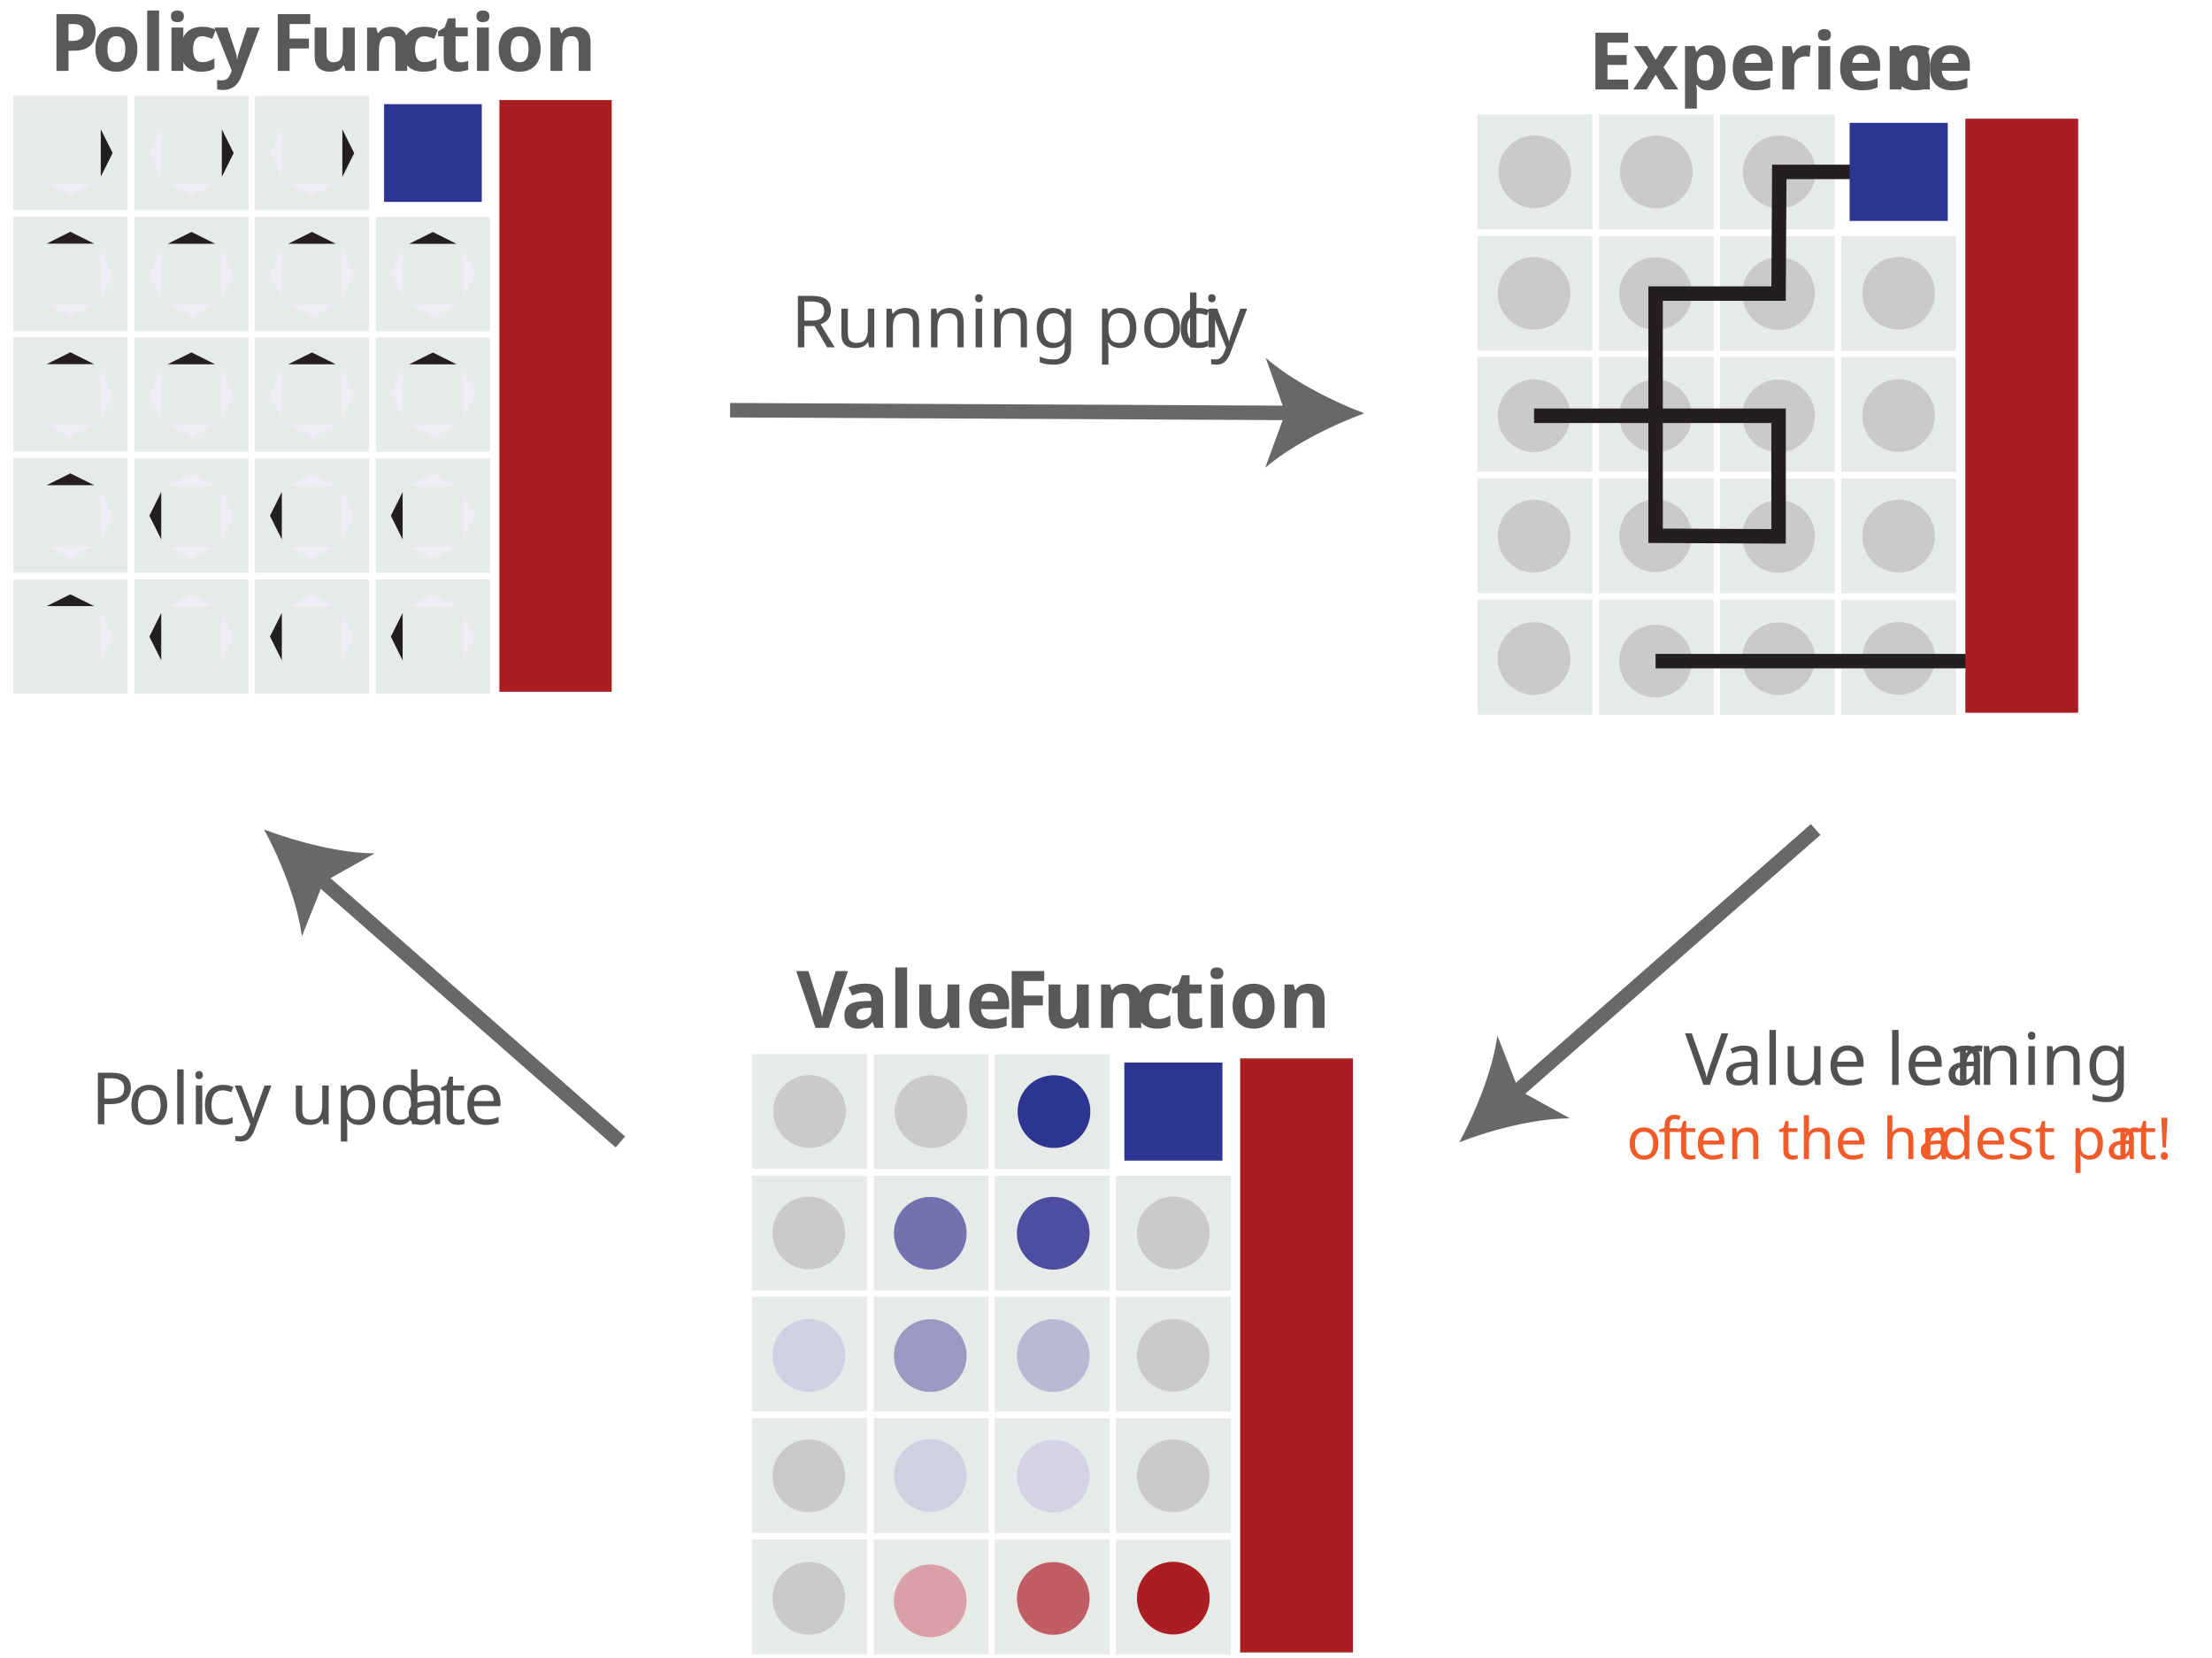
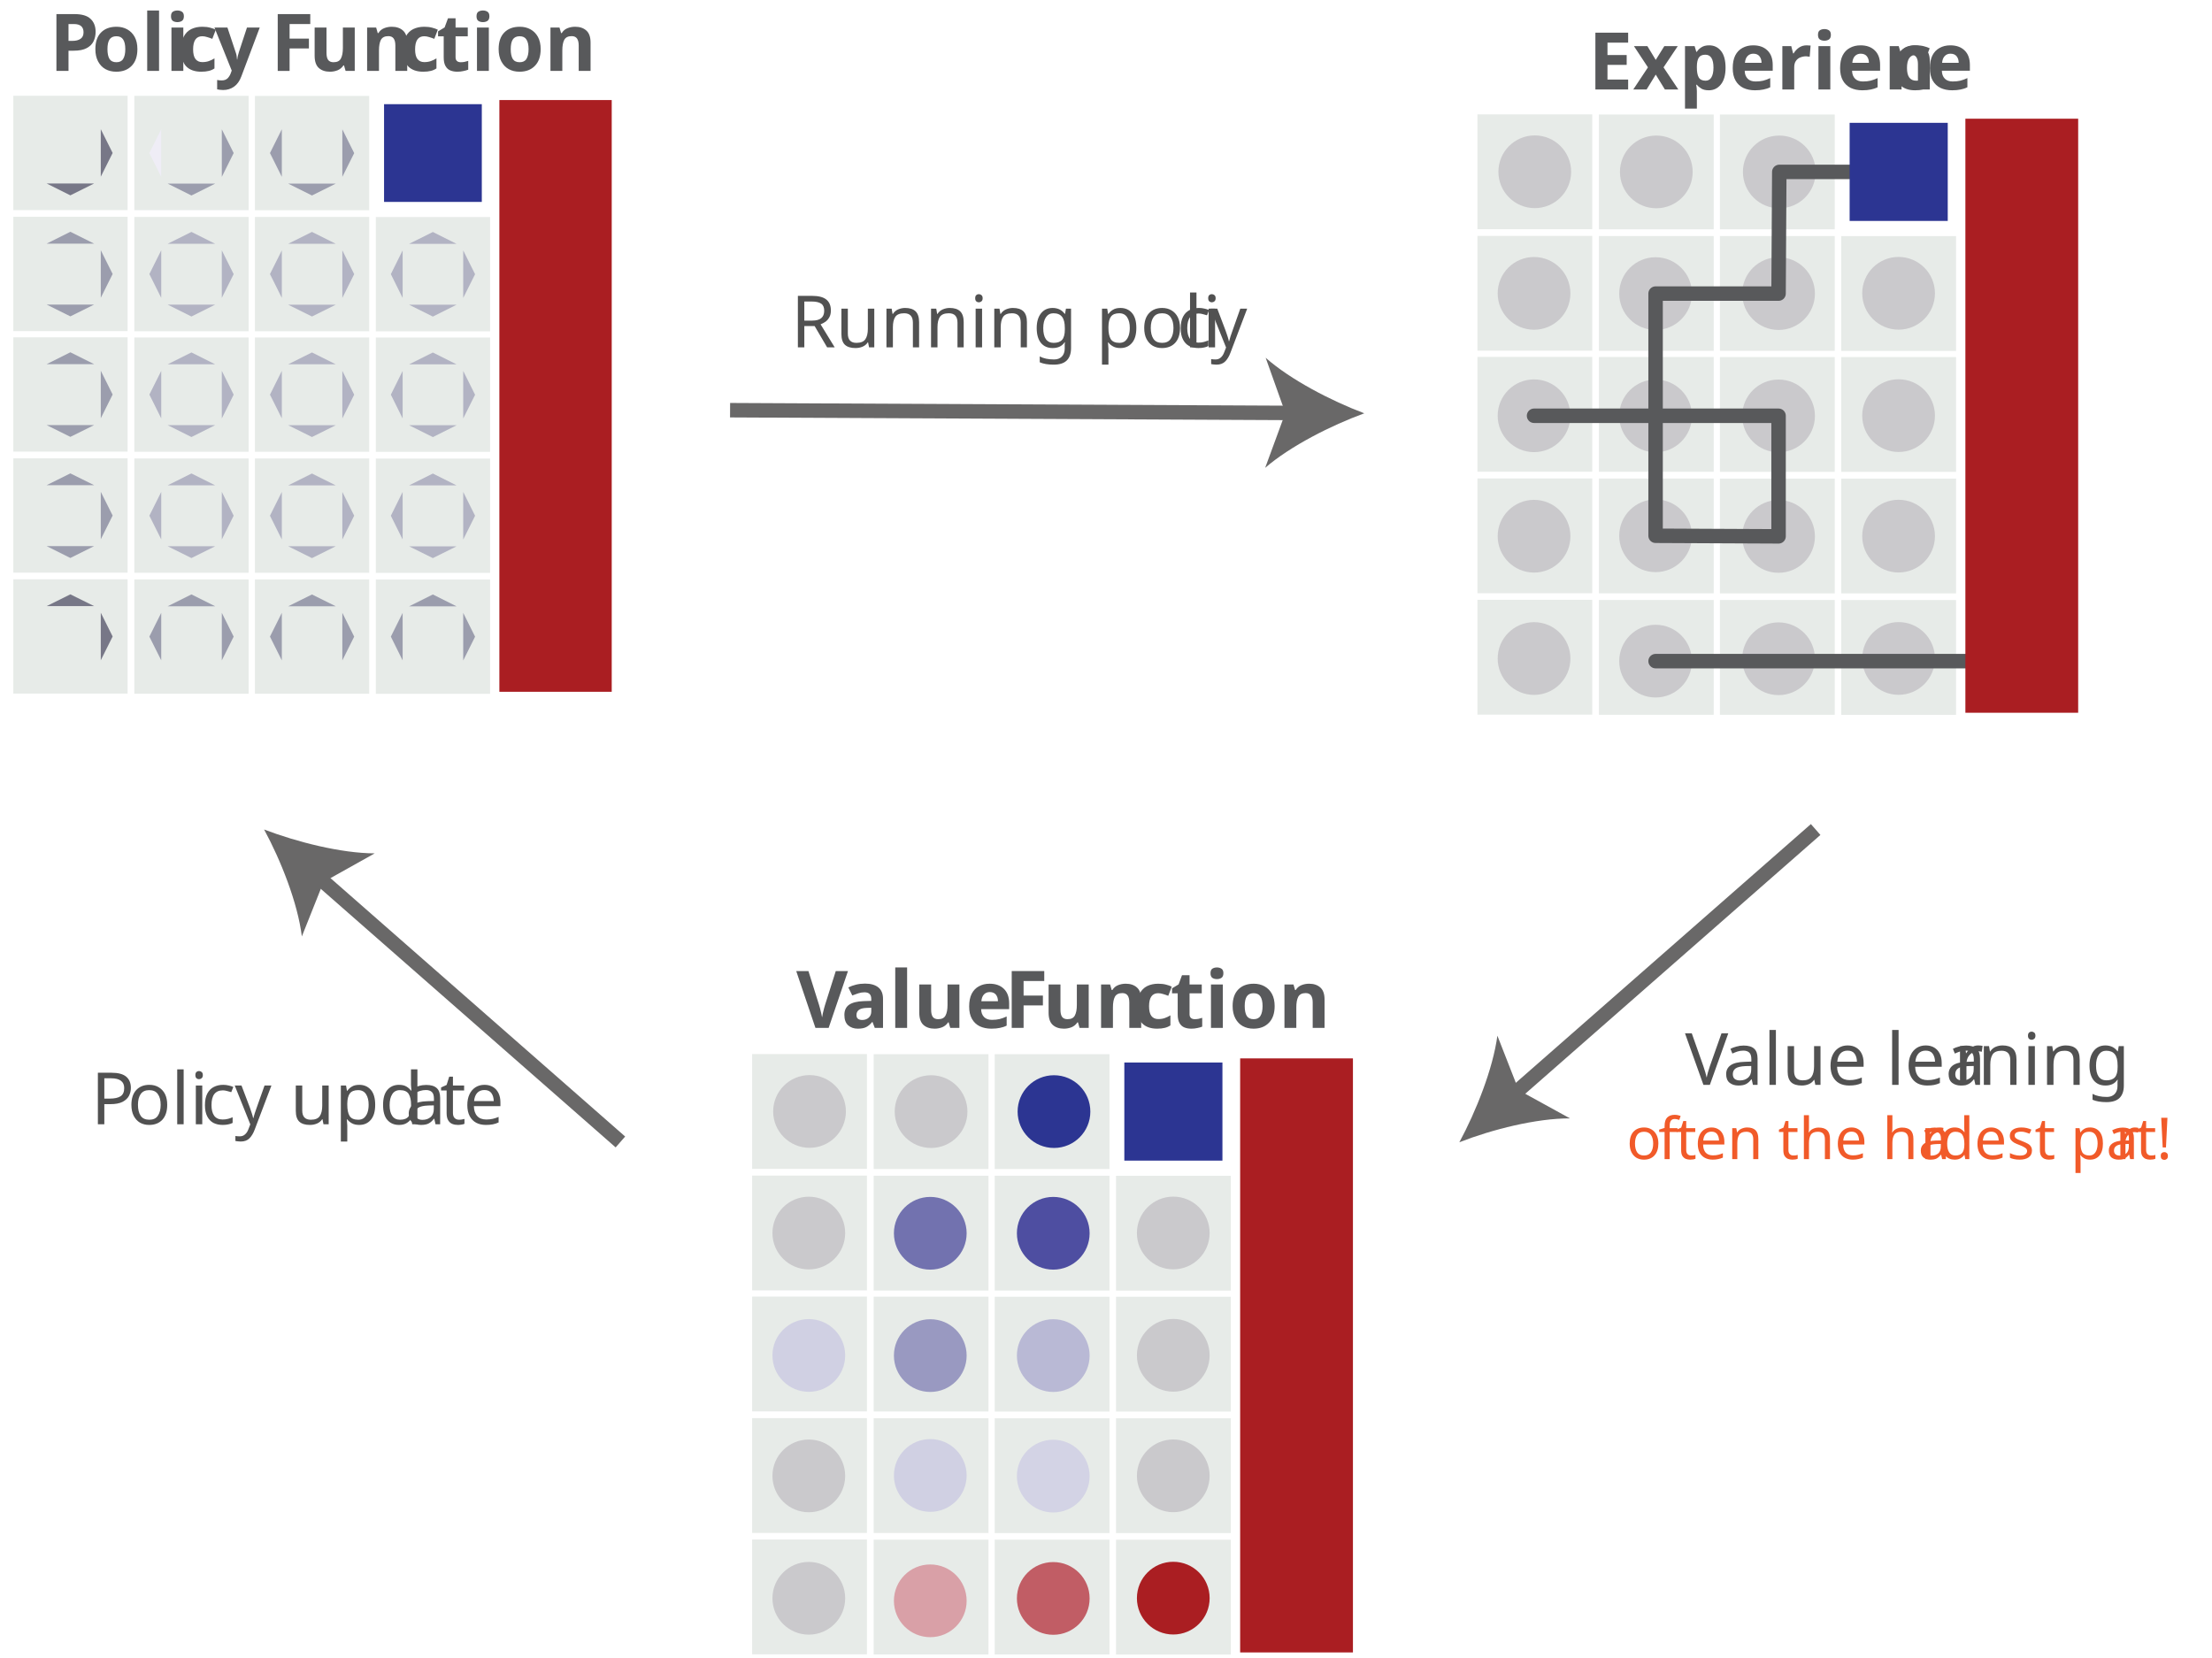
<svg xmlns="http://www.w3.org/2000/svg" id="Layer_1" data-name="Layer 1" viewBox="0 0 305.95 229.27">
  <defs>
-     <style>.cls-1{fill:#aa1e22;}.cls-2{fill:#2c3592;}.cls-3{fill:#e7ebe8;}.cls-4{fill:#efedf6;}.cls-5{fill:#231f20;}.cls-6{font-size:11px;fill:#58595b;font-family:MyriadPro-Semibold, Myriad Pro;font-weight:700;}.cls-7{letter-spacing:-0.03em;}.cls-8{letter-spacing:0.02em;}.cls-9{letter-spacing:-0.03em;}.cls-10{letter-spacing:0.01em;}.cls-11{fill:#cac9cc;}.cls-12,.cls-30{fill:none;stroke-miterlimit:10;stroke-width:2px;}.cls-12{stroke:#231f20;}.cls-13{letter-spacing:-0.01em;}.cls-14{fill:#7272af;}.cls-15{fill:#4e4ea1;}.cls-16{fill:#d0d0e3;}.cls-17{fill:#9999c1;}.cls-18{fill:#b9b9d5;}.cls-19{fill:#d3d3e5;}.cls-20{fill:#d9a0a7;}.cls-21{fill:#c15d65;}.cls-22{letter-spacing:-0.04em;}.cls-23{letter-spacing:0.02em;}.cls-24{font-size:9.98px;}.cls-24,.cls-38{fill:#515151;}.cls-24,.cls-32,.cls-38{font-family:MyriadPro-Regular, Myriad Pro;}.cls-25{letter-spacing:0.02em;}.cls-26{letter-spacing:-0.02em;}.cls-27{letter-spacing:0.02em;}.cls-28{letter-spacing:0em;}.cls-29{letter-spacing:-0.01em;}.cls-30{stroke:#696868;}.cls-31{fill:#696868;}.cls-32{font-size:8px;fill:#f15a29;}.cls-33{letter-spacing:0.01em;}.cls-34{letter-spacing:-0.01em;}.cls-35{letter-spacing:-0.01em;}.cls-36{letter-spacing:0.02em;}.cls-37{letter-spacing:0em;}.cls-38{font-size:9.98px;}.cls-39{letter-spacing:-0.03em;}.cls-40{letter-spacing:0em;}</style>
+     <style>.cls-1{fill:#aa1e22;}.cls-2{fill:#2c3592;}.cls-3{fill:#e7ebe8;}.cls-4{fill:#777787;}.cls-5{fill:#efedf6;}.cls-6{fill:#9b9dad;}.cls-7{fill:#b2b3c3;}.cls-8{font-size:11px;fill:#58595b;font-family:MyriadPro-Semibold, Myriad Pro;font-weight:700;}.cls-9{letter-spacing:-0.03em;}.cls-10{letter-spacing:0.02em;}.cls-11{letter-spacing:-0.03em;}.cls-12{letter-spacing:0.01em;}.cls-13{fill:#cac9cc;}.cls-14,.cls-32{fill:none;stroke-width:2px;}.cls-14{stroke:#58595b;stroke-linecap:round;stroke-linejoin:round;}.cls-15{letter-spacing:-0.01em;}.cls-16{fill:#7272af;}.cls-17{fill:#4e4ea1;}.cls-18{fill:#d0d0e3;}.cls-19{fill:#9999c1;}.cls-20{fill:#b9b9d5;}.cls-21{fill:#d3d3e5;}.cls-22{fill:#d9a0a7;}.cls-23{fill:#c15d65;}.cls-24{letter-spacing:-0.04em;}.cls-25{letter-spacing:0.02em;}.cls-26{font-size:9.98px;}.cls-26,.cls-40{fill:#515151;}.cls-26,.cls-34,.cls-40{font-family:MyriadPro-Regular, Myriad Pro;}.cls-27{letter-spacing:0.02em;}.cls-28{letter-spacing:-0.02em;}.cls-29{letter-spacing:0.02em;}.cls-30{letter-spacing:0em;}.cls-31{letter-spacing:-0.01em;}.cls-32{stroke:#696868;stroke-miterlimit:10;}.cls-33{fill:#696868;}.cls-34{font-size:8px;fill:#f15a29;}.cls-35{letter-spacing:0.01em;}.cls-36{letter-spacing:-0.01em;}.cls-37{letter-spacing:-0.01em;}.cls-38{letter-spacing:0.02em;}.cls-39{letter-spacing:0em;}.cls-40{font-size:9.98px;}.cls-41{letter-spacing:-0.03em;}.cls-42{letter-spacing:0em;}</style>
  </defs>
  <rect class="cls-1" x="69.07" y="13.84" width="15.54" height="81.85" />
  <rect class="cls-2" x="53.12" y="14.41" width="13.52" height="13.52" />
  <rect class="cls-3" x="1.84" y="13.25" width="15.81" height="15.81" />
  <polygon class="cls-4" points="9.73 27.02 13.02 25.38 6.45 25.38 9.73 27.02" />
-   <polygon class="cls-5" points="15.58 21.16 13.94 17.87 13.94 24.44 15.58 21.16" />
+   <polygon class="cls-4" points="15.58 21.16 13.94 17.87 13.94 24.44 15.58 21.16" />
  <rect class="cls-3" x="18.58" y="13.26" width="15.81" height="15.81" />
-   <polygon class="cls-4" points="20.66 21.17 22.3 24.46 22.3 17.88 20.66 21.17" />
-   <polygon class="cls-4" points="26.48 27.04 29.76 25.4 23.19 25.4 26.48 27.04" />
-   <polygon class="cls-5" points="32.32 21.17 30.68 17.89 30.68 24.46 32.32 21.17" />
+   <polygon class="cls-5" points="20.66 21.17 22.3 24.46 22.3 17.88 20.66 21.17" />
+   <polygon class="cls-6" points="26.48 27.04 29.76 25.4 23.19 25.4 26.48 27.04" />
+   <polygon class="cls-6" points="32.32 21.17 30.68 17.89 30.68 24.46 32.32 21.17" />
  <rect class="cls-3" x="35.26" y="13.27" width="15.81" height="15.81" />
-   <polygon class="cls-4" points="37.34 21.17 38.98 24.46 38.98 17.88 37.34 21.17" />
-   <polygon class="cls-4" points="43.15 27.04 46.44 25.4 39.86 25.4 43.15 27.04" />
-   <polygon class="cls-5" points="48.99 21.18 47.35 17.89 47.35 24.46 48.99 21.18" />
+   <polygon class="cls-6" points="37.34 21.17 38.98 24.46 38.98 17.88 37.34 21.17" />
+   <polygon class="cls-6" points="43.15 27.04 46.44 25.4 39.86 25.4 43.15 27.04" />
+   <polygon class="cls-6" points="48.99 21.18 47.35 17.89 47.35 24.46 48.99 21.18" />
  <rect class="cls-3" x="1.84" y="29.99" width="15.81" height="15.81" />
-   <polygon class="cls-4" points="9.73 43.76 13.02 42.13 6.45 42.13 9.73 43.76" />
-   <polygon class="cls-4" points="15.58 37.9 13.94 34.61 13.94 41.19 15.58 37.9" />
-   <polygon class="cls-5" points="9.73 32.06 6.45 33.7 13.02 33.7 9.73 32.06" />
+   <polygon class="cls-6" points="9.73 43.76 13.02 42.13 6.45 42.13 9.73 43.76" />
+   <polygon class="cls-6" points="15.58 37.9 13.94 34.61 13.94 41.19 15.58 37.9" />
+   <polygon class="cls-6" points="9.73 32.06 6.45 33.7 13.02 33.7 9.73 32.06" />
  <rect class="cls-3" x="18.58" y="30.01" width="15.81" height="15.81" />
-   <polygon class="cls-4" points="20.66 37.91 22.3 41.2 22.3 34.62 20.66 37.91" />
-   <polygon class="cls-4" points="26.48 43.78 29.76 42.14 23.19 42.14 26.48 43.78" />
-   <polygon class="cls-4" points="32.32 37.92 30.68 34.63 30.68 41.2 32.32 37.92" />
-   <polygon class="cls-5" points="26.48 32.08 23.19 33.72 29.76 33.72 26.48 32.08" />
+   <polygon class="cls-7" points="20.66 37.91 22.3 41.2 22.3 34.62 20.66 37.91" />
+   <polygon class="cls-7" points="26.48 43.78 29.76 42.14 23.19 42.14 26.48 43.78" />
+   <polygon class="cls-7" points="32.32 37.92 30.68 34.63 30.68 41.2 32.32 37.92" />
+   <polygon class="cls-7" points="26.48 32.08 23.19 33.72 29.76 33.72 26.48 32.08" />
  <rect class="cls-3" x="35.26" y="30.01" width="15.81" height="15.81" />
-   <polygon class="cls-4" points="37.34 37.91 38.98 41.2 38.98 34.63 37.34 37.91" />
-   <polygon class="cls-4" points="43.15 43.78 46.44 42.15 39.86 42.15 43.15 43.78" />
-   <polygon class="cls-4" points="48.99 37.92 47.35 34.63 47.35 41.21 48.99 37.92" />
-   <polygon class="cls-5" points="43.15 32.08 39.86 33.72 46.44 33.72 43.15 32.08" />
+   <polygon class="cls-7" points="37.34 37.91 38.98 41.2 38.98 34.63 37.34 37.91" />
+   <polygon class="cls-7" points="43.15 43.78 46.44 42.15 39.86 42.15 43.15 43.78" />
+   <polygon class="cls-7" points="48.99 37.92 47.35 34.63 47.35 41.21 48.99 37.92" />
+   <polygon class="cls-7" points="43.15 32.08 39.86 33.72 46.44 33.72 43.15 32.08" />
  <rect class="cls-3" x="51.98" y="30.02" width="15.81" height="15.81" />
-   <polygon class="cls-4" points="54.06 37.92 55.69 41.21 55.69 34.63 54.06 37.92" />
-   <polygon class="cls-4" points="59.87 43.79 63.15 42.15 56.58 42.15 59.87 43.79" />
-   <polygon class="cls-4" points="65.71 37.93 64.07 34.64 64.07 41.21 65.71 37.93" />
-   <polygon class="cls-5" points="59.87 32.09 56.58 33.73 63.15 33.73 59.87 32.09" />
+   <polygon class="cls-7" points="54.06 37.92 55.69 41.21 55.69 34.63 54.06 37.92" />
+   <polygon class="cls-7" points="59.87 43.79 63.15 42.15 56.58 42.15 59.87 43.79" />
+   <polygon class="cls-7" points="65.71 37.93 64.07 34.64 64.07 41.21 65.71 37.93" />
+   <polygon class="cls-7" points="59.87 32.09 56.58 33.73 63.15 33.73 59.87 32.09" />
  <rect class="cls-3" x="1.84" y="46.66" width="15.81" height="15.81" />
-   <polygon class="cls-4" points="9.73 60.43 13.02 58.8 6.45 58.8 9.73 60.43" />
-   <polygon class="cls-4" points="15.58 54.57 13.94 51.28 13.94 57.86 15.58 54.57" />
-   <polygon class="cls-5" points="9.73 48.73 6.45 50.37 13.02 50.37 9.73 48.73" />
+   <polygon class="cls-6" points="9.73 60.43 13.02 58.8 6.45 58.8 9.73 60.43" />
+   <polygon class="cls-6" points="15.58 54.57 13.94 51.28 13.94 57.86 15.58 54.57" />
+   <polygon class="cls-6" points="9.73 48.73 6.45 50.37 13.02 50.37 9.73 48.73" />
  <rect class="cls-3" x="18.58" y="46.68" width="15.81" height="15.81" />
-   <polygon class="cls-4" points="20.66 54.58 22.3 57.87 22.3 51.3 20.66 54.58" />
-   <polygon class="cls-4" points="26.48 60.45 29.76 58.81 23.19 58.81 26.48 60.45" />
-   <polygon class="cls-4" points="32.32 54.59 30.68 51.3 30.68 57.88 32.32 54.59" />
-   <polygon class="cls-5" points="26.48 48.75 23.19 50.39 29.76 50.39 26.48 48.75" />
+   <polygon class="cls-7" points="20.66 54.58 22.3 57.87 22.3 51.3 20.66 54.58" />
+   <polygon class="cls-7" points="26.48 60.45 29.76 58.81 23.19 58.81 26.48 60.45" />
+   <polygon class="cls-7" points="32.32 54.59 30.68 51.3 30.68 57.88 32.32 54.59" />
+   <polygon class="cls-7" points="26.48 48.75 23.19 50.39 29.76 50.39 26.48 48.75" />
  <rect class="cls-3" x="35.26" y="46.68" width="15.81" height="15.81" />
-   <polygon class="cls-4" points="37.34 54.59 38.98 57.87 38.98 51.3 37.34 54.59" />
-   <polygon class="cls-4" points="43.15 60.45 46.44 58.82 39.86 58.82 43.15 60.45" />
-   <polygon class="cls-4" points="48.99 54.59 47.35 51.3 47.35 57.88 48.99 54.59" />
-   <polygon class="cls-5" points="43.15 48.75 39.86 50.39 46.44 50.39 43.15 48.75" />
+   <polygon class="cls-7" points="37.34 54.59 38.98 57.87 38.98 51.3 37.34 54.59" />
+   <polygon class="cls-7" points="43.15 60.45 46.44 58.82 39.86 58.82 43.15 60.45" />
+   <polygon class="cls-7" points="48.99 54.59 47.35 51.3 47.35 57.88 48.99 54.59" />
+   <polygon class="cls-7" points="43.15 48.75 39.86 50.39 46.44 50.39 43.15 48.75" />
  <rect class="cls-3" x="51.98" y="46.69" width="15.81" height="15.81" />
-   <polygon class="cls-4" points="54.06 54.59 55.69 57.88 55.69 51.31 54.06 54.59" />
-   <polygon class="cls-4" points="59.87 60.46 63.15 58.82 56.58 58.82 59.87 60.46" />
-   <polygon class="cls-4" points="65.71 54.6 64.07 51.31 64.07 57.88 65.71 54.6" />
-   <polygon class="cls-5" points="59.87 48.76 56.58 50.4 63.15 50.4 59.87 48.76" />
+   <polygon class="cls-7" points="54.06 54.59 55.69 57.88 55.69 51.31 54.06 54.59" />
+   <polygon class="cls-7" points="59.87 60.46 63.15 58.82 56.58 58.82 59.87 60.46" />
+   <polygon class="cls-7" points="65.71 54.6 64.07 51.31 64.07 57.88 65.71 54.6" />
+   <polygon class="cls-7" points="59.87 48.76 56.58 50.4 63.15 50.4 59.87 48.76" />
  <rect class="cls-3" x="1.84" y="63.4" width="15.81" height="15.81" />
-   <polygon class="cls-4" points="9.73 77.18 13.02 75.54 6.45 75.54 9.73 77.18" />
-   <polygon class="cls-4" points="15.58 71.31 13.94 68.03 13.94 74.6 15.58 71.31" />
-   <polygon class="cls-5" points="9.73 65.48 6.45 67.11 13.02 67.11 9.73 65.48" />
+   <polygon class="cls-6" points="9.73 77.18 13.02 75.54 6.45 75.54 9.73 77.18" />
+   <polygon class="cls-6" points="15.58 71.31 13.94 68.03 13.94 74.6 15.58 71.31" />
+   <polygon class="cls-6" points="9.73 65.48 6.45 67.11 13.02 67.11 9.73 65.48" />
  <rect class="cls-3" x="18.58" y="63.42" width="15.81" height="15.81" />
-   <polygon class="cls-5" points="20.66 71.33 22.3 74.61 22.3 68.04 20.66 71.33" />
-   <polygon class="cls-4" points="26.48 77.19 29.76 75.56 23.19 75.56 26.48 77.19" />
-   <polygon class="cls-4" points="32.32 71.33 30.68 68.04 30.68 74.62 32.32 71.33" />
-   <polygon class="cls-4" points="26.48 65.49 23.19 67.13 29.76 67.13 26.48 65.49" />
+   <polygon class="cls-7" points="20.66 71.33 22.3 74.61 22.3 68.04 20.66 71.33" />
+   <polygon class="cls-7" points="26.48 77.19 29.76 75.56 23.19 75.56 26.48 77.19" />
+   <polygon class="cls-7" points="32.32 71.33 30.68 68.04 30.68 74.62 32.32 71.33" />
+   <polygon class="cls-7" points="26.48 65.49 23.19 67.13 29.76 67.13 26.48 65.49" />
  <rect class="cls-3" x="35.26" y="63.42" width="15.81" height="15.81" />
-   <polygon class="cls-5" points="37.34 71.33 38.98 74.62 38.98 68.04 37.34 71.33" />
-   <polygon class="cls-4" points="43.15 77.2 46.44 75.56 39.86 75.56 43.15 77.2" />
-   <polygon class="cls-4" points="48.99 71.33 47.35 68.05 47.35 74.62 48.99 71.33" />
-   <polygon class="cls-4" points="43.15 65.5 39.86 67.14 46.44 67.14 43.15 65.5" />
+   <polygon class="cls-7" points="37.34 71.33 38.98 74.62 38.98 68.04 37.34 71.33" />
+   <polygon class="cls-7" points="43.15 77.2 46.44 75.56 39.86 75.56 43.15 77.2" />
+   <polygon class="cls-7" points="48.99 71.33 47.35 68.05 47.35 74.62 48.99 71.33" />
+   <polygon class="cls-7" points="43.15 65.5 39.86 67.14 46.44 67.14 43.15 65.5" />
  <rect class="cls-3" x="51.98" y="63.43" width="15.81" height="15.81" />
-   <polygon class="cls-5" points="54.06 71.34 55.69 74.62 55.69 68.05 54.06 71.34" />
-   <polygon class="cls-4" points="59.87 77.2 63.15 75.57 56.58 75.57 59.87 77.2" />
-   <polygon class="cls-4" points="65.71 71.34 64.07 68.05 64.07 74.63 65.71 71.34" />
-   <polygon class="cls-4" points="59.87 65.5 56.58 67.14 63.15 67.14 59.87 65.5" />
+   <polygon class="cls-7" points="54.06 71.34 55.69 74.62 55.69 68.05 54.06 71.34" />
+   <polygon class="cls-7" points="59.87 77.2 63.15 75.57 56.58 75.57 59.87 77.2" />
+   <polygon class="cls-7" points="65.71 71.34 64.07 68.05 64.07 74.63 65.71 71.34" />
+   <polygon class="cls-7" points="59.87 65.5 56.58 67.14 63.15 67.14 59.87 65.5" />
  <rect class="cls-3" x="1.84" y="80.13" width="15.81" height="15.81" />
  <polygon class="cls-4" points="15.58 88.04 13.94 84.75 13.94 91.33 15.58 88.04" />
-   <polygon class="cls-5" points="9.73 82.21 6.45 83.84 13.02 83.84 9.73 82.21" />
+   <polygon class="cls-4" points="9.73 82.21 6.45 83.84 13.02 83.84 9.73 82.21" />
  <rect class="cls-3" x="18.58" y="80.15" width="15.81" height="15.81" />
-   <polygon class="cls-5" points="20.66 88.06 22.3 91.34 22.3 84.77 20.66 88.06" />
-   <polygon class="cls-4" points="32.32 88.06 30.68 84.77 30.68 91.35 32.32 88.06" />
-   <polygon class="cls-4" points="26.48 82.22 23.19 83.86 29.76 83.86 26.48 82.22" />
+   <polygon class="cls-6" points="20.66 88.06 22.3 91.34 22.3 84.77 20.66 88.06" />
+   <polygon class="cls-6" points="32.32 88.06 30.68 84.77 30.68 91.35 32.32 88.06" />
+   <polygon class="cls-6" points="26.48 82.22 23.19 83.86 29.76 83.86 26.48 82.22" />
  <rect class="cls-3" x="35.26" y="80.15" width="15.81" height="15.81" />
-   <polygon class="cls-5" points="37.34 88.06 38.98 91.35 38.98 84.77 37.34 88.06" />
-   <polygon class="cls-4" points="48.99 88.06 47.35 84.77 47.35 91.35 48.99 88.06" />
-   <polygon class="cls-4" points="43.15 82.23 39.86 83.86 46.44 83.86 43.15 82.23" />
+   <polygon class="cls-6" points="37.34 88.06 38.98 91.35 38.98 84.77 37.34 88.06" />
+   <polygon class="cls-6" points="48.99 88.06 47.35 84.77 47.35 91.35 48.99 88.06" />
+   <polygon class="cls-6" points="43.15 82.23 39.86 83.86 46.44 83.86 43.15 82.23" />
  <rect class="cls-3" x="51.98" y="80.16" width="15.81" height="15.81" />
-   <polygon class="cls-5" points="54.06 88.06 55.69 91.35 55.69 84.78 54.06 88.06" />
-   <polygon class="cls-4" points="65.71 88.07 64.07 84.78 64.07 91.36 65.71 88.07" />
-   <polygon class="cls-4" points="59.87 82.23 56.58 83.87 63.15 83.87 59.87 82.23" />
-   <text class="cls-6" transform="translate(6.82 9.81)">
-     <tspan class="cls-7">P</tspan>
+   <polygon class="cls-6" points="54.06 88.06 55.69 91.35 55.69 84.78 54.06 88.06" />
+   <polygon class="cls-6" points="65.71 88.07 64.07 84.78 64.07 91.36 65.71 88.07" />
+   <polygon class="cls-6" points="59.87 82.23 56.58 83.87 63.15 83.87 59.87 82.23" />
+   <text class="cls-8" transform="translate(6.82 9.81)">
+     <tspan class="cls-9">P</tspan>
    <tspan x="5.87" y="0">oli</tspan>
-     <tspan class="cls-8" x="17.72" y="0">c</tspan>
+     <tspan class="cls-10" x="17.72" y="0">c</tspan>
    <tspan x="22.84" y="0">y </tspan>
-     <tspan class="cls-9" x="30.61" y="0">F</tspan>
+     <tspan class="cls-11" x="30.61" y="0">F</tspan>
    <tspan x="35.87" y="0">un</tspan>
-     <tspan class="cls-10" x="48.42" y="0">c</tspan>
+     <tspan class="cls-12" x="48.42" y="0">c</tspan>
    <tspan x="53.52" y="0">tion</tspan>
  </text>
  <rect class="cls-3" x="204.35" y="15.82" width="15.88" height="15.88" />
  <rect class="cls-3" x="221.15" y="15.84" width="15.88" height="15.88" />
  <rect class="cls-3" x="237.89" y="15.84" width="15.88" height="15.88" />
  <rect class="cls-3" x="204.35" y="32.63" width="15.88" height="15.88" />
  <rect class="cls-3" x="221.15" y="32.65" width="15.88" height="15.88" />
  <rect class="cls-3" x="237.89" y="32.65" width="15.88" height="15.88" />
  <rect class="cls-3" x="254.67" y="32.66" width="15.88" height="15.88" />
  <rect class="cls-3" x="204.35" y="49.37" width="15.88" height="15.88" />
  <rect class="cls-3" x="221.15" y="49.38" width="15.88" height="15.88" />
  <rect class="cls-3" x="237.89" y="49.39" width="15.88" height="15.88" />
  <rect class="cls-3" x="254.67" y="49.39" width="15.88" height="15.88" />
  <rect class="cls-3" x="204.35" y="66.18" width="15.88" height="15.88" />
  <rect class="cls-3" x="221.15" y="66.19" width="15.88" height="15.88" />
  <rect class="cls-3" x="237.89" y="66.2" width="15.88" height="15.88" />
  <rect class="cls-3" x="254.67" y="66.2" width="15.88" height="15.88" />
  <rect class="cls-3" x="204.35" y="82.97" width="15.88" height="15.88" />
  <rect class="cls-3" x="221.15" y="82.99" width="15.88" height="15.88" />
  <rect class="cls-3" x="237.89" y="82.99" width="15.88" height="15.88" />
  <rect class="cls-3" x="254.67" y="83" width="15.88" height="15.88" />
-   <circle class="cls-11" cx="212.28" cy="23.76" r="5.03" />
-   <circle class="cls-11" cx="229.09" cy="23.78" r="5.03" />
-   <circle class="cls-11" cx="246.1" cy="23.78" r="5.03" />
-   <circle class="cls-11" cx="212.18" cy="40.58" r="5.03" />
-   <circle class="cls-11" cx="228.99" cy="40.61" r="5.03" />
-   <circle class="cls-11" cx="246" cy="40.61" r="5.03" />
-   <circle class="cls-11" cx="262.6" cy="40.57" r="5.03" />
-   <circle class="cls-11" cx="212.18" cy="57.51" r="5.03" />
-   <circle class="cls-11" cx="228.99" cy="57.53" r="5.03" />
-   <circle class="cls-11" cx="246" cy="57.53" r="5.03" />
-   <circle class="cls-11" cx="262.6" cy="57.49" r="5.03" />
-   <circle class="cls-11" cx="212.18" cy="74.17" r="5.03" />
-   <circle class="cls-11" cx="228.99" cy="74.11" r="5.03" />
-   <circle class="cls-11" cx="246" cy="74.2" r="5.03" />
-   <circle class="cls-11" cx="262.6" cy="74.16" r="5.03" />
-   <circle class="cls-11" cx="212.18" cy="91.09" r="5.03" />
-   <circle class="cls-11" cx="228.99" cy="91.45" r="5.03" />
-   <circle class="cls-11" cx="246" cy="91.12" r="5.03" />
-   <circle class="cls-11" cx="262.6" cy="91.08" r="5.03" />
-   <polyline class="cls-12" points="212.18 57.51 246 57.51 246 74.19 228.99 74.11 228.99 40.61 246 40.61 246.1 23.78 262.61 23.78" />
-   <line class="cls-12" x1="228.99" y1="91.45" x2="279.64" y2="91.45" />
+   <circle class="cls-13" cx="212.28" cy="23.76" r="5.03" />
+   <circle class="cls-13" cx="229.09" cy="23.78" r="5.03" />
+   <circle class="cls-13" cx="246.1" cy="23.78" r="5.03" />
+   <circle class="cls-13" cx="212.18" cy="40.58" r="5.03" />
+   <circle class="cls-13" cx="228.99" cy="40.61" r="5.03" />
+   <circle class="cls-13" cx="246" cy="40.61" r="5.03" />
+   <circle class="cls-13" cx="262.6" cy="40.57" r="5.03" />
+   <circle class="cls-13" cx="212.18" cy="57.51" r="5.03" />
+   <circle class="cls-13" cx="228.99" cy="57.53" r="5.03" />
+   <circle class="cls-13" cx="246" cy="57.53" r="5.03" />
+   <circle class="cls-13" cx="262.6" cy="57.49" r="5.03" />
+   <circle class="cls-13" cx="212.18" cy="74.17" r="5.03" />
+   <circle class="cls-13" cx="228.99" cy="74.11" r="5.03" />
+   <circle class="cls-13" cx="246" cy="74.2" r="5.03" />
+   <circle class="cls-13" cx="262.6" cy="74.16" r="5.03" />
+   <circle class="cls-13" cx="212.18" cy="91.09" r="5.03" />
+   <circle class="cls-13" cx="228.99" cy="91.45" r="5.03" />
+   <circle class="cls-13" cx="246" cy="91.12" r="5.03" />
+   <circle class="cls-13" cx="262.6" cy="91.08" r="5.03" />
+   <polyline class="cls-14" points="212.18 57.51 246 57.51 246 74.19 228.99 74.11 228.99 40.61 246 40.61 246.1 23.78 262.61 23.78" />
+   <line class="cls-14" x1="228.99" y1="91.45" x2="279.64" y2="91.45" />
  <rect class="cls-1" x="271.84" y="16.42" width="15.6" height="82.17" />
  <rect class="cls-2" x="255.83" y="16.99" width="13.57" height="13.57" />
-   <text class="cls-6" transform="translate(219.68 12.38)">Experien<tspan class="cls-13" x="41.91" y="0">c</tspan>
+   <text class="cls-8" transform="translate(219.68 12.38)">Experien<tspan class="cls-15" x="41.91" y="0">c</tspan>
    <tspan x="46.75" y="0">e</tspan>
  </text>
  <rect class="cls-1" x="171.53" y="146.4" width="15.6" height="82.17" />
  <rect class="cls-2" x="155.51" y="146.97" width="13.57" height="13.57" />
  <rect class="cls-3" x="104.03" y="145.8" width="15.88" height="15.88" />
  <rect class="cls-3" x="120.84" y="145.82" width="15.88" height="15.88" />
  <rect class="cls-3" x="137.58" y="145.82" width="15.88" height="15.88" />
  <rect class="cls-3" x="104.03" y="162.61" width="15.88" height="15.88" />
  <rect class="cls-3" x="120.84" y="162.63" width="15.88" height="15.88" />
  <rect class="cls-3" x="137.58" y="162.63" width="15.88" height="15.88" />
  <rect class="cls-3" x="154.36" y="162.64" width="15.88" height="15.88" />
  <rect class="cls-3" x="104.03" y="179.35" width="15.88" height="15.88" />
  <rect class="cls-3" x="120.84" y="179.36" width="15.88" height="15.88" />
  <rect class="cls-3" x="137.58" y="179.37" width="15.88" height="15.88" />
  <rect class="cls-3" x="154.36" y="179.37" width="15.88" height="15.88" />
  <rect class="cls-3" x="104.03" y="196.16" width="15.88" height="15.88" />
  <rect class="cls-3" x="120.84" y="196.17" width="15.88" height="15.88" />
  <rect class="cls-3" x="137.58" y="196.18" width="15.88" height="15.88" />
  <rect class="cls-3" x="154.36" y="196.18" width="15.88" height="15.88" />
  <rect class="cls-3" x="104.03" y="212.95" width="15.88" height="15.88" />
  <rect class="cls-3" x="120.84" y="212.97" width="15.88" height="15.88" />
  <rect class="cls-3" x="137.58" y="212.97" width="15.88" height="15.88" />
  <rect class="cls-3" x="154.36" y="212.98" width="15.88" height="15.88" />
-   <circle class="cls-11" cx="111.97" cy="153.74" r="5.03" />
-   <circle class="cls-11" cx="128.78" cy="153.76" r="5.03" />
+   <circle class="cls-13" cx="111.97" cy="153.74" r="5.03" />
+   <circle class="cls-13" cx="128.78" cy="153.76" r="5.03" />
  <circle class="cls-2" cx="145.78" cy="153.76" r="5.03" />
-   <circle class="cls-11" cx="111.87" cy="170.56" r="5.03" />
-   <circle class="cls-14" cx="128.67" cy="170.59" r="5.03" />
-   <circle class="cls-15" cx="145.68" cy="170.59" r="5.03" />
-   <circle class="cls-11" cx="162.28" cy="170.55" r="5.03" />
-   <circle class="cls-16" cx="111.87" cy="187.49" r="5.03" />
-   <circle class="cls-17" cx="128.67" cy="187.51" r="5.03" />
-   <circle class="cls-18" cx="145.68" cy="187.51" r="5.03" />
-   <circle class="cls-11" cx="162.28" cy="187.47" r="5.03" />
-   <circle class="cls-11" cx="111.87" cy="204.15" r="5.03" />
-   <circle class="cls-16" cx="128.67" cy="204.09" r="5.03" />
-   <circle class="cls-19" cx="145.68" cy="204.18" r="5.03" />
-   <circle class="cls-11" cx="162.28" cy="204.14" r="5.03" />
-   <circle class="cls-11" cx="111.87" cy="221.08" r="5.03" />
-   <circle class="cls-20" cx="128.67" cy="221.43" r="5.03" />
-   <circle class="cls-21" cx="145.68" cy="221.1" r="5.03" />
+   <circle class="cls-13" cx="111.87" cy="170.56" r="5.03" />
+   <circle class="cls-16" cx="128.67" cy="170.59" r="5.03" />
+   <circle class="cls-17" cx="145.68" cy="170.59" r="5.03" />
+   <circle class="cls-13" cx="162.28" cy="170.55" r="5.03" />
+   <circle class="cls-18" cx="111.87" cy="187.49" r="5.03" />
+   <circle class="cls-19" cx="128.67" cy="187.51" r="5.03" />
+   <circle class="cls-20" cx="145.68" cy="187.51" r="5.03" />
+   <circle class="cls-13" cx="162.28" cy="187.47" r="5.03" />
+   <circle class="cls-13" cx="111.87" cy="204.15" r="5.03" />
+   <circle class="cls-18" cx="128.67" cy="204.09" r="5.03" />
+   <circle class="cls-21" cx="145.68" cy="204.18" r="5.03" />
+   <circle class="cls-13" cx="162.28" cy="204.14" r="5.03" />
+   <circle class="cls-13" cx="111.87" cy="221.08" r="5.03" />
+   <circle class="cls-22" cx="128.67" cy="221.43" r="5.03" />
+   <circle class="cls-23" cx="145.68" cy="221.1" r="5.03" />
  <circle class="cls-1" cx="162.28" cy="221.06" r="5.03" />
-   <text class="cls-6" transform="translate(110.13 142.18)">
-     <tspan class="cls-22">V</tspan>
+   <text class="cls-8" transform="translate(110.13 142.18)">
+     <tspan class="cls-24">V</tspan>
    <tspan x="6.19" y="0">alue </tspan>
-     <tspan class="cls-9" x="28.82" y="0">F</tspan>
+     <tspan class="cls-11" x="28.82" y="0">F</tspan>
    <tspan x="34.08" y="0">un</tspan>
-     <tspan class="cls-23" x="46.63" y="0">c</tspan>
+     <tspan class="cls-25" x="46.63" y="0">c</tspan>
    <tspan x="51.73" y="0">tion</tspan>
  </text>
-   <text class="cls-24" transform="translate(109.39 48.05)">Running poli<tspan class="cls-25" x="53.37" y="0">c</tspan>
+   <text class="cls-26" transform="translate(109.39 48.05)">Running poli<tspan class="cls-27" x="53.37" y="0">c</tspan>
    <tspan x="58.02" y="0">y</tspan>
  </text>
-   <text class="cls-24" transform="translate(12.57 155.51)">
-     <tspan class="cls-26">P</tspan>
+   <text class="cls-26" transform="translate(12.57 155.51)">
+     <tspan class="cls-28">P</tspan>
    <tspan x="5.06" y="0">oli</tspan>
-     <tspan class="cls-27" x="15.23" y="0">c</tspan>
+     <tspan class="cls-29" x="15.23" y="0">c</tspan>
    <tspan x="19.88" y="0">y upd</tspan>
-     <tspan class="cls-28" x="43.51" y="0">a</tspan>
-     <tspan class="cls-29" x="48.28" y="0">t</tspan>
+     <tspan class="cls-30" x="43.51" y="0">a</tspan>
+     <tspan class="cls-31" x="48.28" y="0">t</tspan>
    <tspan x="51.52" y="0">e</tspan>
  </text>
-   <line class="cls-30" x1="100.98" y1="56.74" x2="179.04" y2="57.12" />
-   <path class="cls-31" d="M188.7,57.17c-4.55,1.66-10.2,4.51-13.71,7.54l2.79-7.59-2.72-7.63C178.54,52.56,184.16,55.46,188.7,57.17Z" />
-   <line class="cls-30" x1="251.13" y1="114.74" x2="209.11" y2="151.59" />
-   <path class="cls-31" d="M201.85,158c2.3-4.26,4.64-10.14,5.26-14.74l2.95,7.54,7.09,3.9C212.51,154.68,206.37,156.23,201.85,158Z" />
-   <line class="cls-30" x1="85.81" y1="157.96" x2="43.79" y2="121.11" />
-   <path class="cls-31" d="M36.53,114.74c4.53,1.73,10.67,3.29,15.3,3.3L44.75,122l-3,7.53C41.18,124.89,38.84,119,36.53,114.74Z" />
-   <text class="cls-32" transform="translate(224.97 160.33)">o<tspan class="cls-33" x="4.39" y="0">f</tspan>
-     <tspan class="cls-34" x="6.82" y="0">t</tspan>
+   <line class="cls-32" x1="100.98" y1="56.74" x2="179.04" y2="57.12" />
+   <path class="cls-33" d="M188.7,57.17c-4.55,1.66-10.2,4.51-13.71,7.54l2.79-7.59-2.72-7.63C178.54,52.56,184.16,55.46,188.7,57.17Z" />
+   <line class="cls-32" x1="251.13" y1="114.74" x2="209.11" y2="151.59" />
+   <path class="cls-33" d="M201.85,158c2.3-4.26,4.64-10.14,5.26-14.74l2.95,7.54,7.09,3.9C212.51,154.68,206.37,156.23,201.85,158Z" />
+   <line class="cls-32" x1="85.81" y1="157.96" x2="43.79" y2="121.11" />
+   <path class="cls-33" d="M36.53,114.74c4.53,1.73,10.67,3.29,15.3,3.3L44.75,122l-3,7.53C41.18,124.89,38.84,119,36.53,114.74Z" />
+   <text class="cls-34" transform="translate(224.97 160.33)">o<tspan class="cls-35" x="4.39" y="0">f</tspan>
+     <tspan class="cls-36" x="6.82" y="0">t</tspan>
    <tspan x="9.42" y="0">en the ha</tspan>
-     <tspan class="cls-35" x="40.65" y="0">r</tspan>
+     <tspan class="cls-37" x="40.65" y="0">r</tspan>
    <tspan x="43.18" y="0">dest pa</tspan>
-     <tspan class="cls-36" x="67.62" y="0">r</tspan>
-     <tspan class="cls-37" x="70.43" y="0">t!</tspan>
-   </text>
-   <text class="cls-38" transform="translate(233.06 150.06)">
-     <tspan class="cls-39">V</tspan>
+     <tspan class="cls-38" x="67.62" y="0">r</tspan>
+     <tspan class="cls-39" x="70.43" y="0">t!</tspan>
+   </text>
+   <text class="cls-40" transform="translate(233.06 150.06)">
+     <tspan class="cls-41">V</tspan>
    <tspan x="5.24" y="0">alue lea</tspan>
-     <tspan class="cls-40" x="37.19" y="0">r</tspan>
+     <tspan class="cls-42" x="37.19" y="0">r</tspan>
    <tspan x="40.49" y="0">ning</tspan>
  </text>
</svg>
